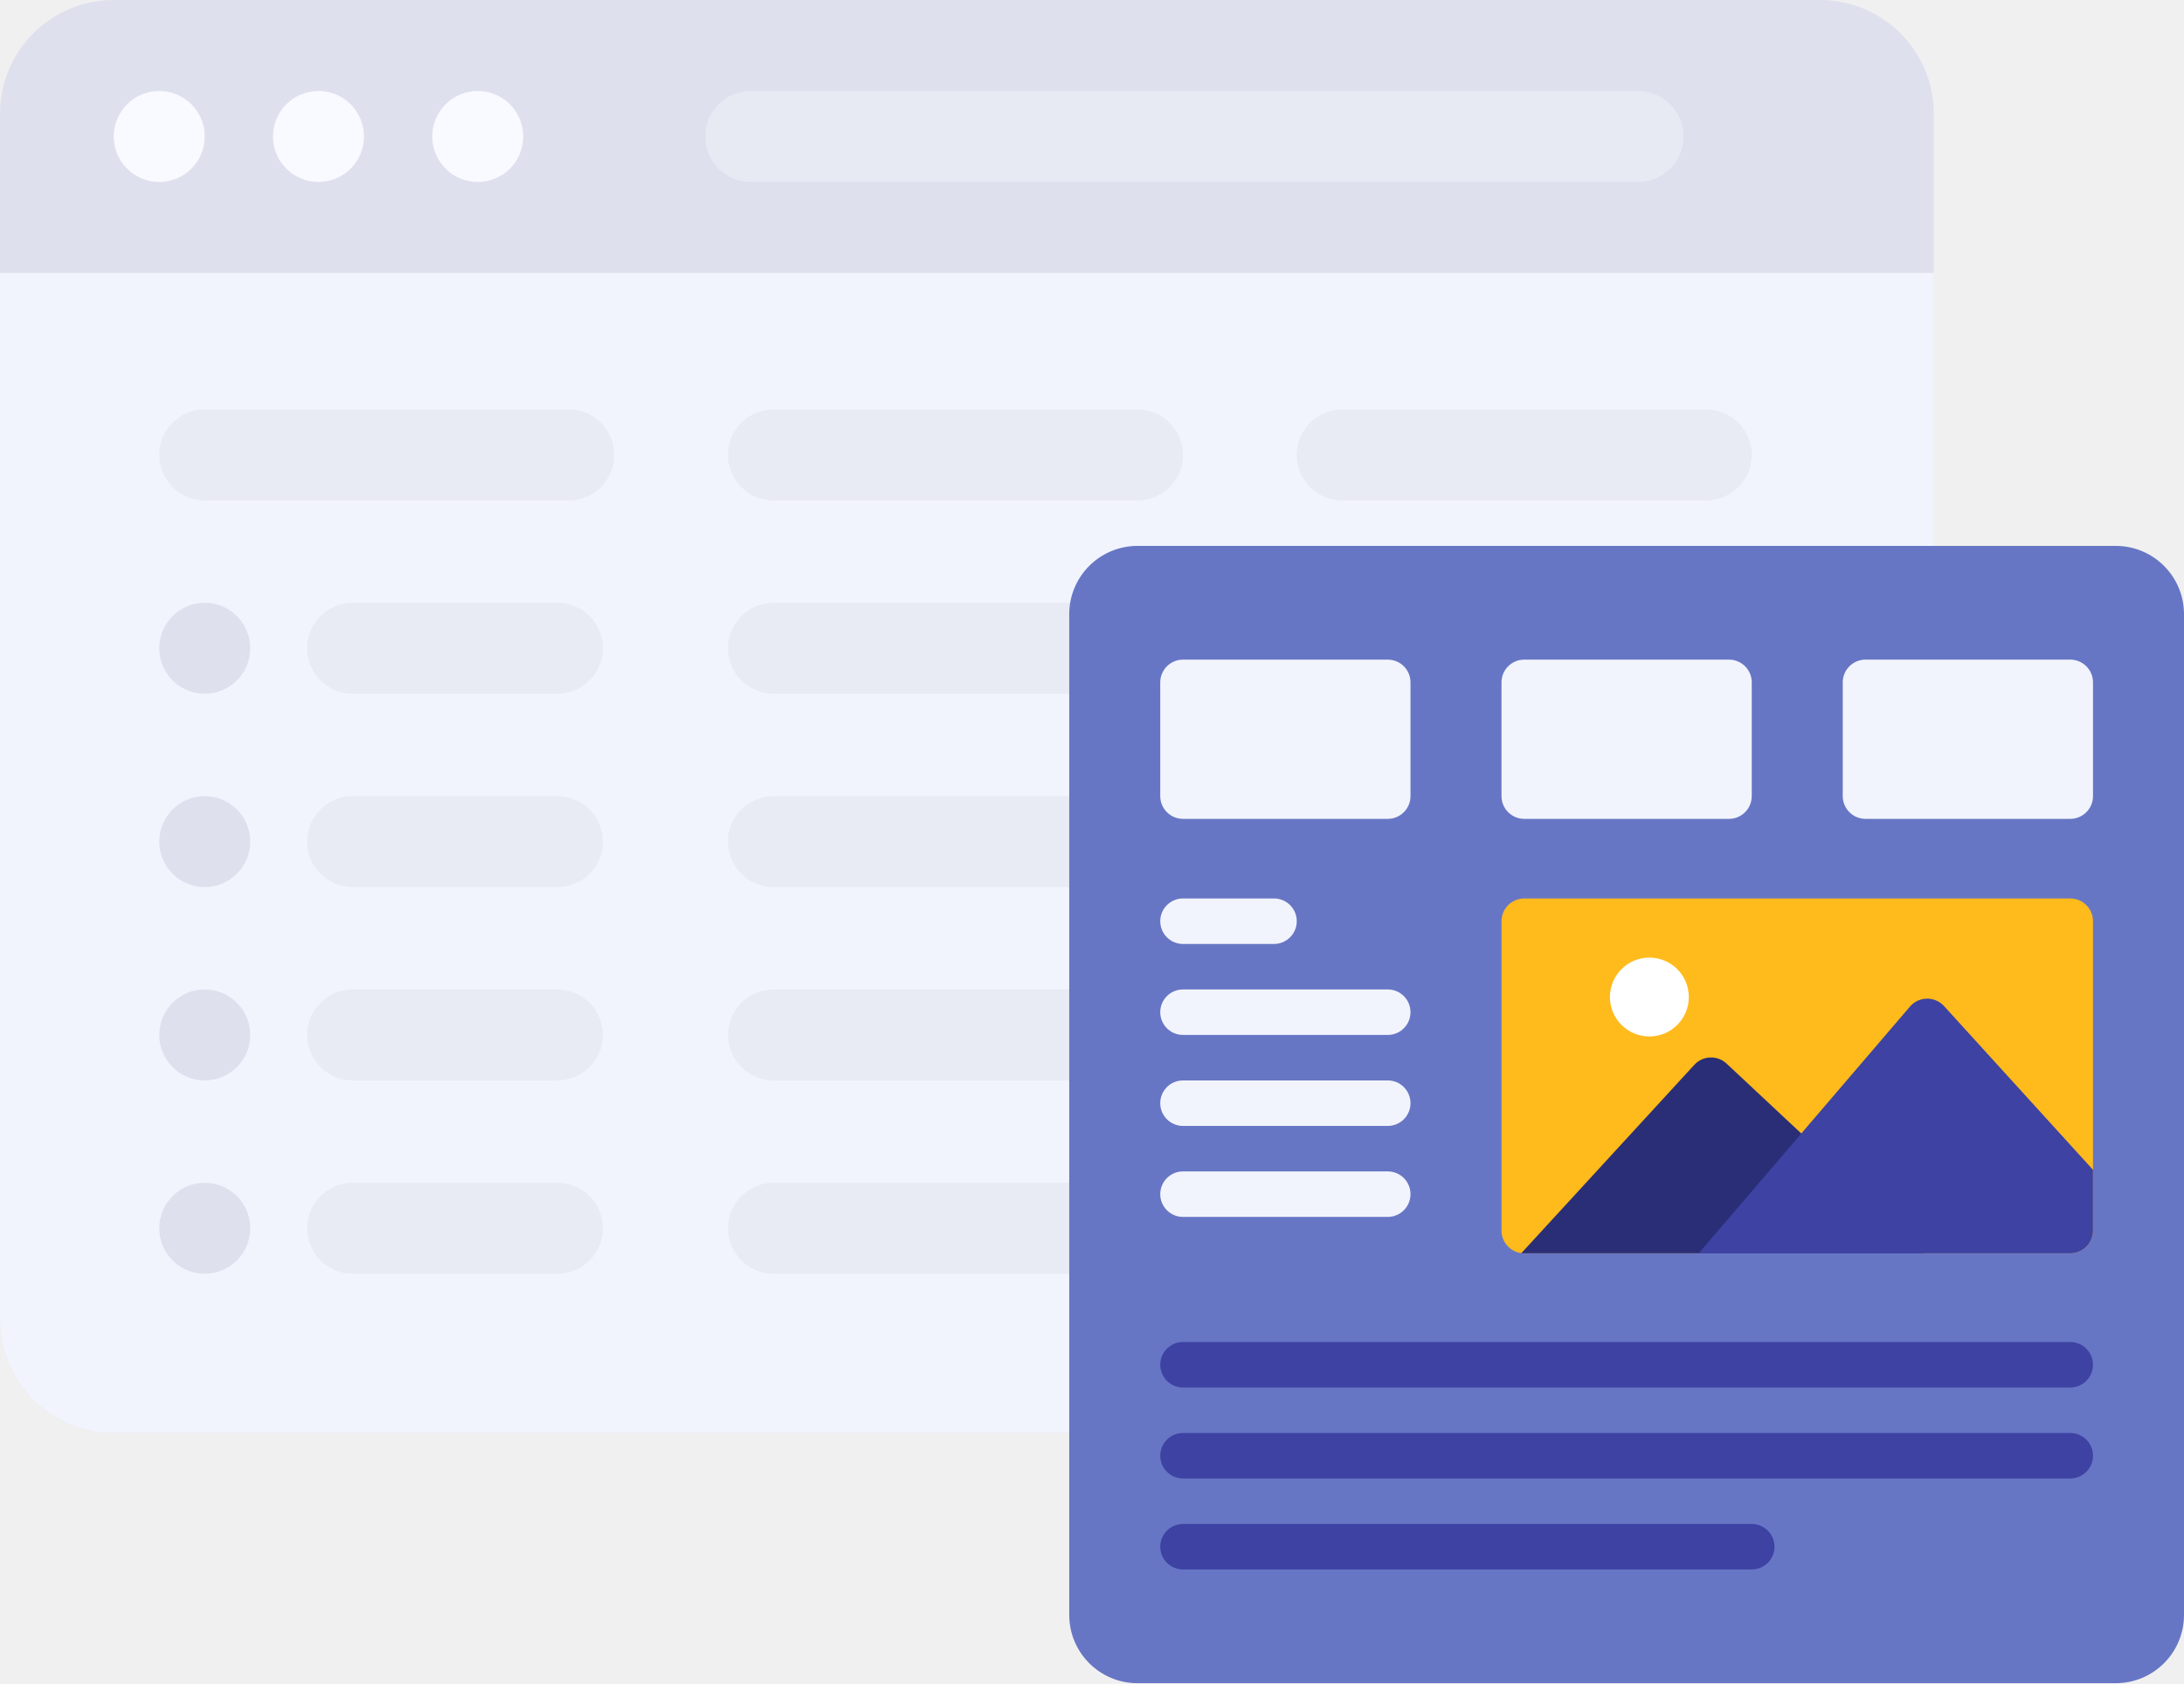
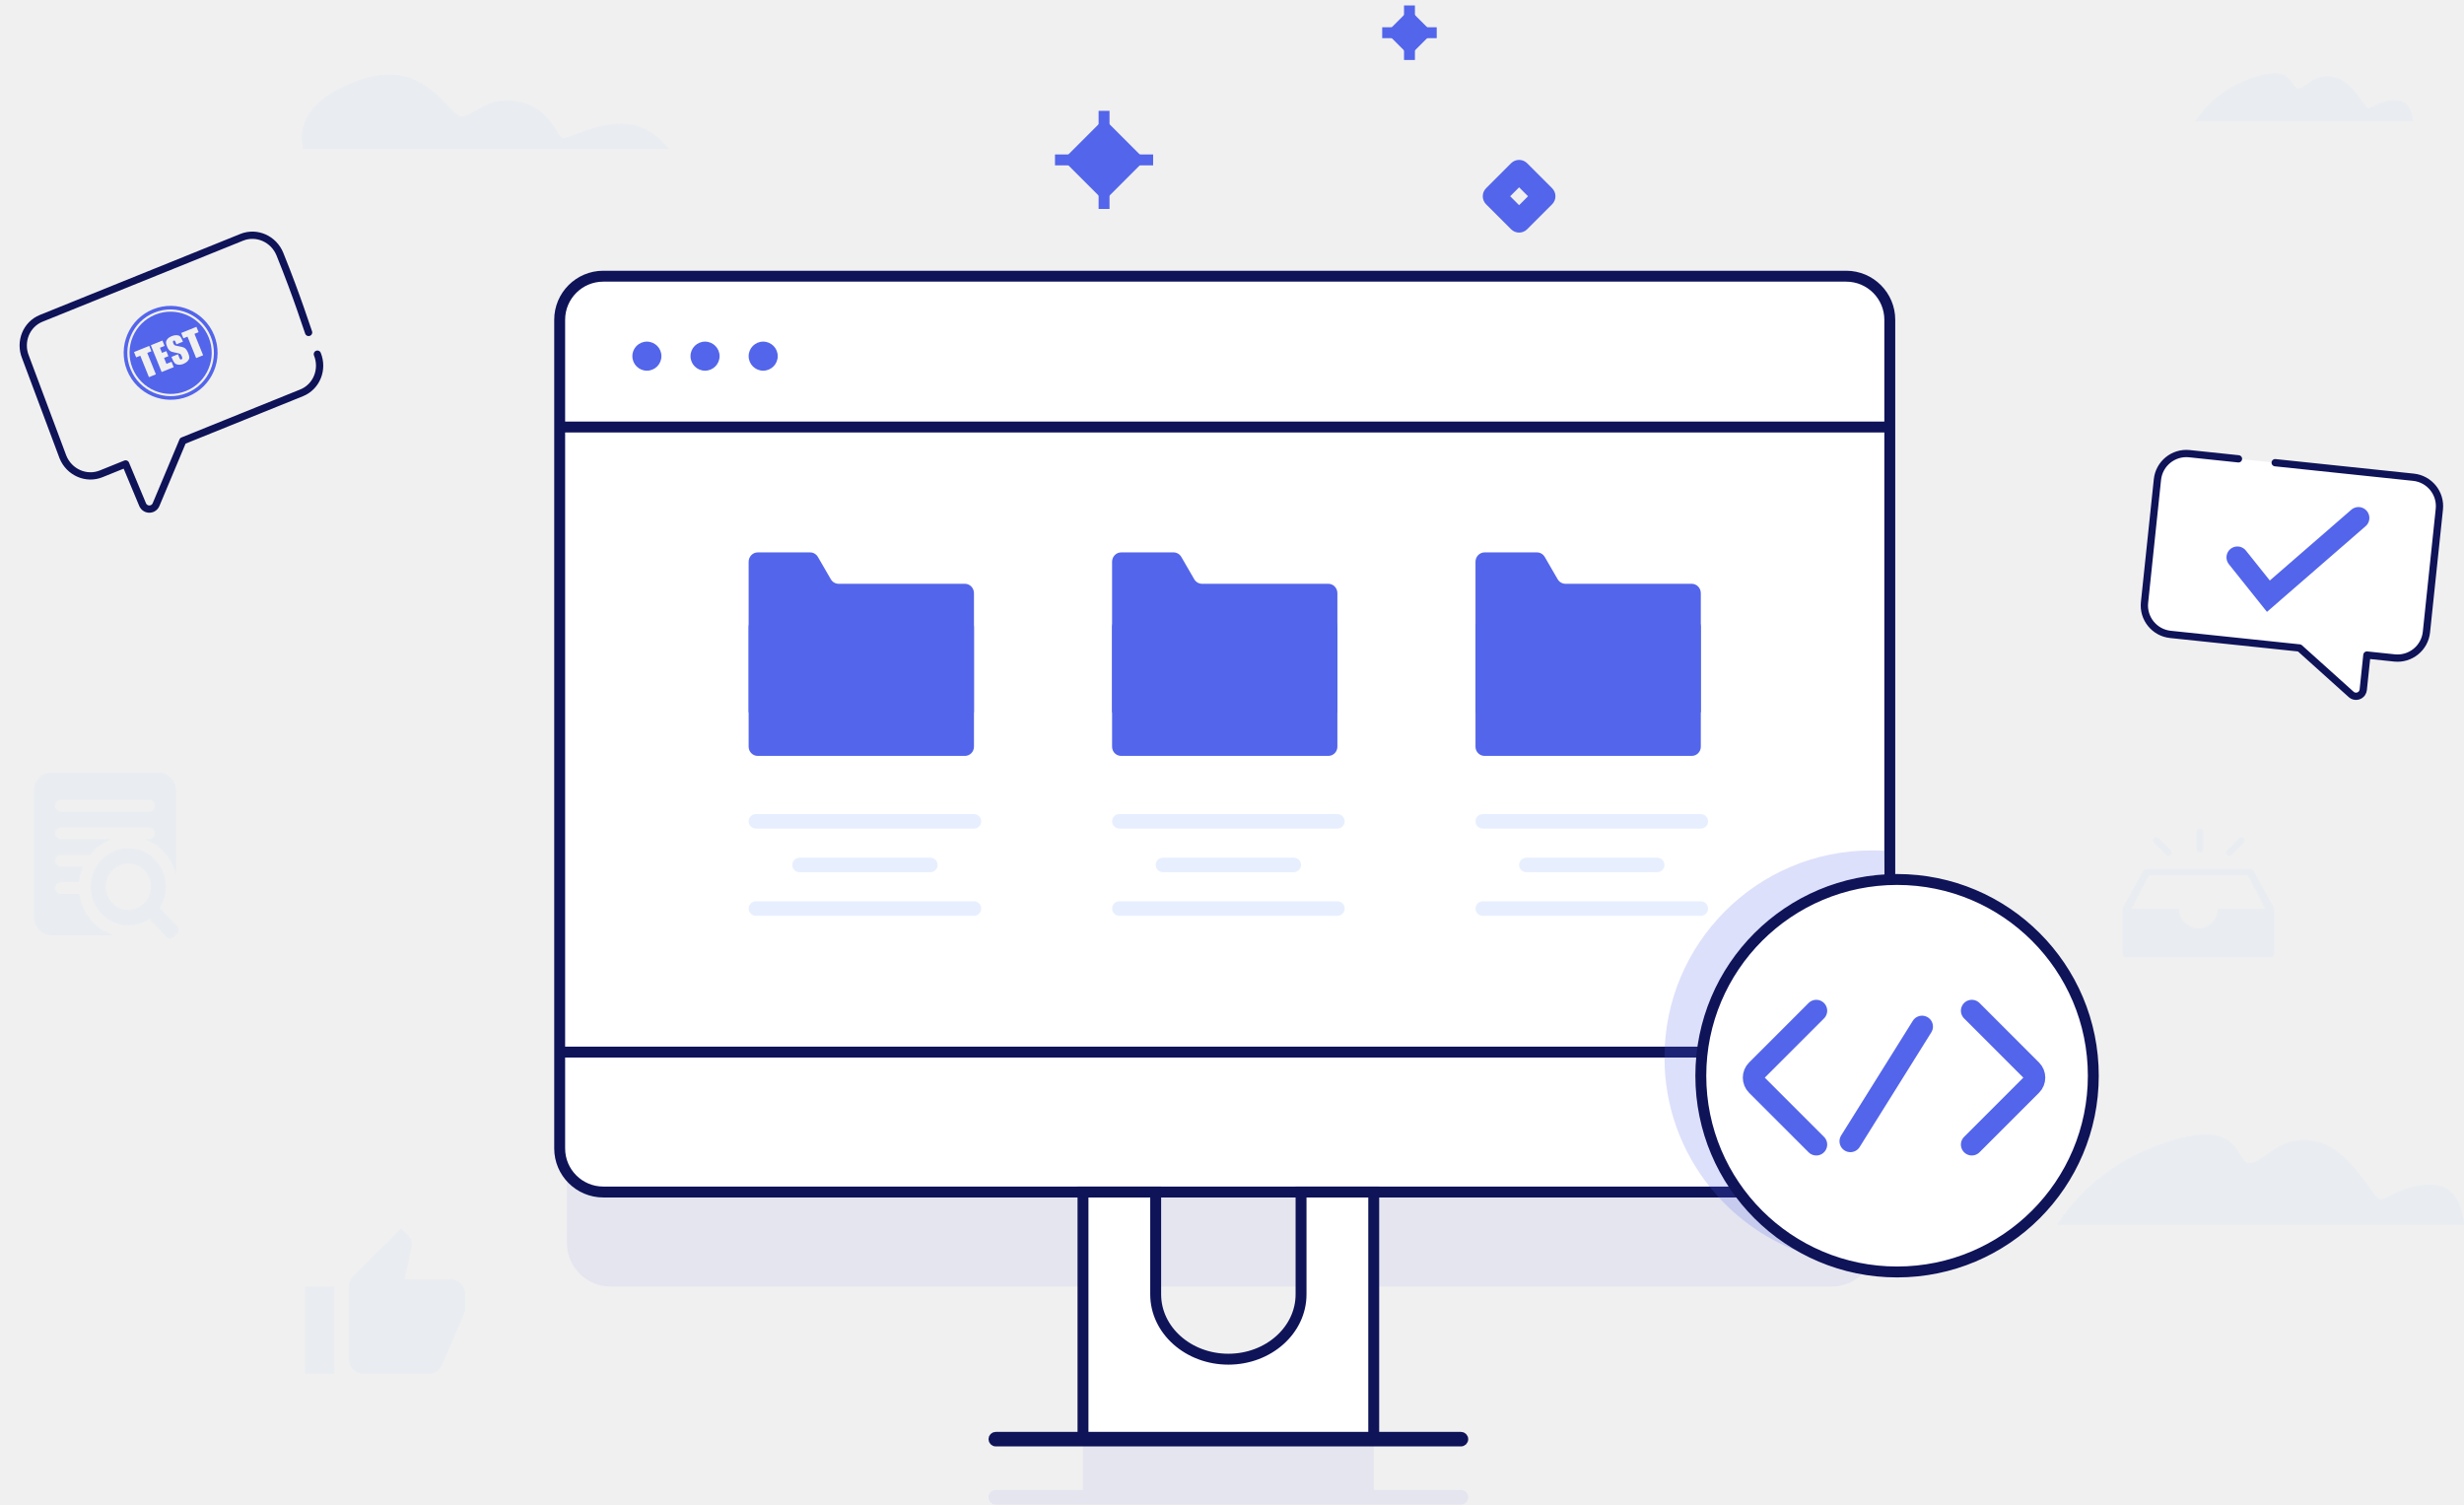
- <svg xmlns="http://www.w3.org/2000/svg" width="192px" height="148px" viewBox="0 0 192 148" version="1.1">
-   <g id="测试" stroke="none" stroke-width="1" fill="none" fill-rule="evenodd">
-     <g id="illustrations" transform="translate(-212, -261)">
-       <g id="分组-4" transform="translate(212, 261)">
-         <g id="分组-2">
-           <rect id="Rectangle-8-Copy-5" fill="#DEE0ED" x="0" y="0" width="170" height="126" rx="10" />
-           <rect id="Rectangle-21-Copy-10" fill="#E7E9F3" x="62" y="8" width="86" height="8" rx="4" />
-           <rect id="Rectangle-21-Copy-11" fill="#F9FAFF" x="10" y="8" width="8" height="8" rx="4" />
-           <rect id="Rectangle-21-Copy-12" fill="#F9FAFF" x="24" y="8" width="8" height="8" rx="4" />
-           <rect id="Rectangle-21-Copy-13" fill="#F9FAFF" x="38" y="8" width="8" height="8" rx="4" />
-           <path d="M0,24 L170,24 L170,116 C170,121.523 165.523,126 160,126 L10,126 C4.477,126 6.76353751e-16,121.523 0,116 L0,24 Z" id="Rectangle-8-Copy-6" fill="#F2F4FD" />
-           <circle id="Oval-2-Copy-6" fill="#DEE0ED" cx="18" cy="57" r="4" />
-           <circle id="Oval-2-Copy-7" fill="#DEE0ED" cx="18" cy="74" r="4" />
-           <circle id="Oval-2-Copy-8" fill="#DEE0ED" cx="18" cy="91" r="4" />
-           <circle id="Oval-2-Copy-9" fill="#DEE0ED" cx="18" cy="108" r="4" />
-           <rect id="Rectangle-9-Copy-12" fill="#E8EAF4" x="14" y="36" width="40" height="8" rx="4" />
-           <rect id="Rectangle-9-Copy-18" fill="#E8EAF4" x="64" y="36" width="40" height="8" rx="4" />
-           <rect id="Rectangle-9-Copy-19" fill="#E8EAF4" x="114" y="36" width="40" height="8" rx="4" />
-           <rect id="Rectangle-9-Copy-15" fill="#E8EAF4" x="27" y="53" width="26" height="8" rx="4" />
-           <rect id="Rectangle-9-Copy-21" fill="#E8EAF4" x="64" y="53" width="40" height="8" rx="4" />
-           <rect id="Rectangle-9-Copy-16" fill="#E8EAF4" x="27" y="70" width="26" height="8" rx="4" />
-           <rect id="Rectangle-9-Copy-22" fill="#E8EAF4" x="64" y="70" width="40" height="8" rx="4" />
-           <rect id="Rectangle-9-Copy-17" fill="#E8EAF4" x="27" y="87" width="26" height="8" rx="4" />
-           <rect id="Rectangle-9-Copy-23" fill="#E8EAF4" x="64" y="87" width="40" height="8" rx="4" />
-           <rect id="Rectangle-9-Copy-20" fill="#E8EAF4" x="27" y="104" width="26" height="8" rx="4" />
-           <rect id="Rectangle-9-Copy-24" fill="#E8EAF4" x="64" y="104" width="40" height="8" rx="4" />
+ <svg xmlns="http://www.w3.org/2000/svg" width="339px" height="207px" viewBox="0 0 339 207" version="1.1">
+   <g id="页面-1" stroke="none" stroke-width="1" fill="none" fill-rule="evenodd">
+     <g id="新主题缺省图" transform="translate(-1330, -399)">
+       <g id="测试计划" transform="translate(1331, 400)">
+         <g id="编组-21" transform="translate(144.8983, 15)">
+           <line x1="0" y1="6" x2="12" y2="6" id="直线-8" stroke="#5365EA" stroke-width="1.5" stroke-linecap="square" />
+           <line x1="0" y1="6" x2="12" y2="6" id="直线-8" stroke="#5365EA" stroke-width="1.5" stroke-linecap="square" transform="translate(6, 6) rotate(90) translate(-6, -6) " />
+           <rect id="矩形" fill="#5365EA" transform="translate(6, 6) rotate(45) translate(-6, -6) " x="2" y="2" width="8" height="8" />
        </g>
-         <g id="分组-3" transform="translate(94, 48)">
-           <rect id="Rectangle-8-Copy-7" fill="#6776C4" x="0" y="0" width="98" height="100" rx="6" />
-           <rect id="Rectangle-14-Copy-21" fill="#F2F4FD" x="8" y="10" width="22" height="14" rx="2" />
-           <rect id="Rectangle-14-Copy-36" fill="#F2F4FD" x="38" y="10" width="22" height="14" rx="2" />
-           <rect id="Rectangle-14-Copy-37" fill="#F2F4FD" x="68" y="10" width="22" height="14" rx="2" />
-           <rect id="Rectangle-14-Copy-41" fill="#3D42A3" x="8" y="78" width="82" height="4" rx="2" />
-           <rect id="Rectangle-14-Copy-40" fill="#3D42A3" x="8" y="70" width="82" height="4" rx="2" />
-           <rect id="Rectangle-14-Copy-42" fill="#3D42A3" x="8" y="86" width="54" height="4" rx="2" />
-           <g id="分组" transform="translate(38, 31)">
-             <rect id="Rectangle-14-Copy-27" fill="#FFBA1C" x="0" y="0" width="52" height="31.2" rx="2" />
-             <path d="M19.789,14.521 L37.267,30.874 L37.267,30.874 C37.267,31.054 37.121,31.2 36.941,31.2 L1.733,31.2 L16.949,14.629 C17.696,13.815 18.961,13.761 19.775,14.508 C19.779,14.513 19.784,14.517 19.789,14.521 Z" id="Rectangle-14-Copy-28" fill="#2A2E76" />
-             <path d="M38.906,9.464 L52,23.862 L52,29.2 C52,30.305 51.105,31.2 50,31.2 L17.333,31.2 L35.907,9.509 C36.626,8.67 37.888,8.572 38.727,9.29 C38.79,9.344 38.85,9.402 38.906,9.464 Z" id="Rectangle-14-Copy-29" fill="#3D42A3" />
-             <circle id="Oval-10-Copy" fill="#FFFFFF" cx="13" cy="8.667" r="3.467" />
+         <g id="编组-21" transform="translate(189.9163, 0.5)" stroke="#5365EA">
+           <line x1="0" y1="3" x2="6" y2="3" id="直线-8" stroke-width="1.5" stroke-linecap="square" />
+           <polygon id="矩形" fill="#5365EA" transform="translate(3, 3) rotate(45) translate(-3, -3) " points="1.25 1.25 4.75 1.25 4.75 4.75 1.25 4.75" />
+           <line x1="1.00280713e-15" y1="3" x2="6" y2="3" id="直线-8" stroke-width="1.5" stroke-linecap="square" transform="translate(3, 3) rotate(90) translate(-3, -3) " />
+         </g>
+         <g id="编组-23" transform="translate(24.3127, 51.03641) rotate(-22) translate(-24.3127, -51.03641) translate(4.812697, 36.03641)">
+           <path d="M37.756,18.805 C37.756,21.081 35.965,22.927 33.756,22.927 L16.125,22.927 L9.418,29.688 C9.264,29.843 9.064,29.943 8.85,29.973 L8.72,29.984 C8.207,29.989 7.78,29.608 7.717,29.111 L7.709,28.995 L7.638,22.927 L4,22.927 C1.791,22.927 5.45696821e-12,21.081 5.45696821e-12,18.805 L0.375,4.123 C0.375,1.846 2.165,1.43245416e-11 4.375,1.43245416e-11 L34.131,1.43245416e-11 C36.34,1.43245416e-11 38.131,1.846 38.131,4.123 C38.131,10.616 37.756,15.054 37.756,15.583" id="路径" stroke="#0F1358" stroke-linecap="round" stroke-linejoin="round" />
+           <g id="编组" transform="translate(12.07282, 3.625393)" fill="#5365EA" fill-rule="nonzero">
+             <g transform="translate(0.571606, 0.984745)" id="形状">
+               <path d="M6.462,0 C2.898,0 0.001,2.898 0.001,6.461 C0.001,10.024 2.898,12.923 6.462,12.923 C10.025,12.923 12.922,10.023 12.922,6.461 C12.922,2.898 10.025,0 6.462,0 Z M6.462,12.427 C3.177,12.427 0.503,9.75 0.503,6.46 C0.503,3.171 3.177,0.495 6.462,0.495 C9.746,0.495 12.418,3.171 12.418,6.46 C12.418,9.75 9.746,12.427 6.462,12.427 Z" />
+               <path d="M6.462,0.8 C3.345,0.8 0.809,3.339 0.809,6.46 C0.809,9.582 3.345,12.122 6.462,12.122 C9.578,12.122 12.113,9.582 12.113,6.46 C12.113,3.339 9.578,0.8 6.462,0.8 Z M4.088,5.27 L3.474,5.27 L3.474,8.449 L2.441,8.449 L2.441,5.27 L1.83,5.27 L1.83,4.475 L4.088,4.475 L4.088,5.27 Z M6.116,8.448 L4.325,8.448 L4.325,4.474 L6.046,4.474 L6.046,5.269 L5.358,5.269 L5.358,6.023 L6.002,6.023 L6.002,6.779 L5.358,6.779 L5.358,7.653 L6.115,7.653 L6.115,8.448 L6.116,8.448 Z M8.589,8.058 C8.523,8.192 8.394,8.305 8.204,8.396 C8.015,8.486 7.794,8.531 7.542,8.531 C7.265,8.531 7.028,8.479 6.833,8.374 C6.637,8.269 6.51,8.136 6.449,7.974 C6.389,7.812 6.358,7.582 6.358,7.284 L6.358,7.024 L7.319,7.024 L7.319,7.507 C7.319,7.657 7.332,7.752 7.36,7.795 C7.386,7.837 7.434,7.858 7.503,7.858 C7.571,7.858 7.622,7.83 7.656,7.776 C7.691,7.723 7.707,7.642 7.707,7.536 C7.707,7.301 7.675,7.149 7.61,7.077 C7.545,7.005 7.385,6.885 7.126,6.717 C6.87,6.546 6.699,6.422 6.617,6.345 C6.532,6.269 6.464,6.163 6.409,6.026 C6.354,5.891 6.327,5.718 6.327,5.506 C6.327,5.202 6.365,4.979 6.444,4.837 C6.521,4.698 6.646,4.586 6.819,4.508 C6.992,4.428 7.203,4.388 7.447,4.388 C7.717,4.388 7.944,4.431 8.135,4.518 C8.323,4.606 8.449,4.714 8.51,4.846 C8.572,4.978 8.602,5.202 8.602,5.517 L8.602,5.675 L7.642,5.675 L7.642,5.38 C7.642,5.243 7.63,5.155 7.605,5.118 C7.581,5.08 7.539,5.062 7.483,5.062 C7.42,5.062 7.373,5.087 7.341,5.137 C7.31,5.188 7.293,5.265 7.293,5.369 C7.293,5.501 7.311,5.601 7.347,5.668 C7.381,5.736 7.478,5.817 7.638,5.912 C8.099,6.185 8.388,6.409 8.508,6.584 C8.627,6.76 8.687,7.041 8.687,7.431 C8.688,7.716 8.654,7.923 8.589,8.058 Z M10.48,5.27 L10.48,8.449 L9.446,8.449 L9.446,5.27 L8.835,5.27 L8.835,4.475 L11.093,4.475 L11.093,5.27 L10.48,5.27 Z" />
+             </g>
          </g>
-           <path d="M10,31 L18,31 C19.105,31 20,31.895 20,33 L20,33 C20,34.105 19.105,35 18,35 L10,35 C8.895,35 8,34.105 8,33 L8,33 C8,31.895 8.895,31 10,31 Z" id="Rectangle-14-Copy-30" fill="#F2F4FD" />
-           <path d="M10,39 L28,39 C29.105,39 30,39.895 30,41 L30,41 C30,42.105 29.105,43 28,43 L10,43 C8.895,43 8,42.105 8,41 L8,41 C8,39.895 8.895,39 10,39 Z" id="Rectangle-14-Copy-33" fill="#F2F4FD" />
-           <path d="M10,47 L28,47 C29.105,47 30,47.895 30,49 L30,49 C30,50.105 29.105,51 28,51 L10,51 C8.895,51 8,50.105 8,49 L8,49 C8,47.895 8.895,47 10,47 Z" id="Rectangle-14-Copy-43" fill="#F2F4FD" />
-           <path d="M10,55 L28,55 C29.105,55 30,55.895 30,57 L30,57 C30,58.105 29.105,59 28,59 L10,59 C8.895,59 8,58.105 8,57 L8,57 C8,55.895 8.895,55 10,55 Z" id="Rectangle-14-Copy-44" fill="#F2F4FD" />
        </g>
+         <path d="M282,167.5 L338,167.5 C337.667,163.833 336.167,162 333.5,162 C329.5,162 327.5,164 326.5,164 C325.5,164 322.5,157 317.5,156 C312.5,155 310.5,159 308.5,159 C306.5,159 307.578,152.767 297.5,156 C290.781,158.155 285.615,161.988 282,167.5 Z" id="直线-9" fill-opacity="0.32" fill="#D9E6F2" />
+         <g id="审核-(2)" transform="translate(3.677874, 105.2707)" fill="#D9E6F2" fill-rule="nonzero" opacity="0.32">
+           <path d="M19.673,21.104 L17.285,18.654 C17.847,17.784 18.146,16.769 18.145,15.732 C18.145,12.802 15.831,10.427 12.976,10.427 C10.122,10.427 7.808,12.802 7.808,15.732 C7.808,18.662 10.122,21.037 12.976,21.037 C13.993,21.037 14.985,20.73 15.824,20.156 L18.21,22.606 C18.352,22.752 18.547,22.834 18.75,22.834 C18.954,22.834 19.148,22.752 19.29,22.606 L19.672,22.213 C19.969,21.904 19.969,21.414 19.672,21.105 L19.673,21.104 Z M15.768,17.096 C15.467,17.749 14.951,18.278 14.306,18.596 C13.894,18.803 13.439,18.912 12.977,18.915 C11.264,18.915 9.876,17.489 9.876,15.732 C9.876,13.973 11.264,12.548 12.977,12.548 C14.69,12.548 16.078,13.973 16.078,15.732 C16.078,16.222 15.961,16.681 15.768,17.096 L15.768,17.096 Z M6.235,16.725 L3.706,16.725 C3.273,16.725 2.919,16.361 2.919,15.917 C2.919,15.472 3.273,15.108 3.707,15.108 L6.191,15.108 C6.255,14.365 6.435,13.638 6.726,12.952 L3.707,12.952 C3.273,12.952 2.919,12.588 2.919,12.144 C2.919,11.699 3.273,11.335 3.707,11.335 L7.687,11.335 C8.458,10.359 9.482,9.613 10.648,9.179 L3.707,9.179 C3.273,9.179 2.919,8.815 2.919,8.371 C2.919,7.926 3.273,7.562 3.707,7.562 L15.83,7.562 C16.264,7.562 16.618,7.926 16.618,8.371 C16.618,8.815 16.264,9.179 15.83,9.179 L15.237,9.179 C17.36,9.963 18.992,11.804 19.53,14.084 L19.53,2.466 C19.53,1.119 18.456,0.016 17.143,0.016 L2.394,0.016 C1.082,0.016 0.007,1.119 0.007,2.466 L0.007,19.959 C0.007,21.307 1.081,22.409 2.394,22.409 L11.044,22.409 C8.526,21.657 6.615,19.445 6.234,16.725 L6.235,16.725 Z M3.706,3.79 L15.83,3.79 C16.263,3.79 16.617,4.153 16.617,4.598 C16.617,5.043 16.263,5.407 15.83,5.407 L3.707,5.407 C3.273,5.407 2.919,5.043 2.919,4.598 C2.919,4.153 3.273,3.79 3.707,3.79 L3.706,3.79 Z" id="形状" />
+         </g>
+         <g id="主体" transform="translate(76, 21)">
+           <rect id="形状结合" fill="#5365EA" opacity="0.08" x="72" y="175" width="40" height="8" />
+           <g id="内容" transform="translate(80, 77)">
+             <path d="M6,0 L88,0 C91.314,-6.08718376e-16 94,2.686 94,6 L94,18 L94,18 L0,18 L0,6 C-1.29399067e-15,2.686 2.686,-2.79460044e-16 6,0 Z" id="矩形" fill="#E7EFFF" />
+             <path d="M0,38.757 L0,5.681 C0,2.544 2.686,0 6,0 L88,0 C91.314,0 94,2.544 94,5.681 L94,39" id="路径备份" stroke="#0F1358" stroke-width="1.5" />
+           </g>
+           <path d="M10,115.931 L10,115.931 L10,107 C10,103.686 12.686,101 16,101 L58,101 C61.314,101 64,103.686 64,107 L64,116.188 L64,116.188" id="路径" stroke="#0F1358" stroke-width="1.5" />
+           <g id="电脑" transform="translate(0, 16)">
+             <path d="M6,0 L177,0 C180.314,-6.08718376e-16 183,2.686 183,6 L183,52 L183,52 L0,52 L0,6 C-4.05812251e-16,2.686 2.686,6.08718376e-16 6,0 Z" id="矩形" fill="#E7EFFF" />
+             <path d="M7,119 L175,119 C178.314,119 181,121.686 181,125 L181,139 L181,139 L1,139 L1,125 C1,121.686 3.686,119 7,119 Z" id="矩形备份" fill="#5365EA" opacity="0.08" transform="translate(91, 129) scale(1, -1) translate(-91, -129) " />
+             <path d="M6,99 L177,99 C180.314,99 183,101.686 183,105 L183,122 L183,122 L0,122 L0,105 C-4.05812251e-16,101.686 2.686,99 6,99 Z" id="矩形备份" fill="#E7EFFF" transform="translate(91.5, 110.5) scale(1, -1) translate(-91.5, -110.5) " />
+             <path d="M183,106.767 C183,109.708 183,114.119 183,120 C183,123.314 180.314,126 177,126 L6,126 C2.686,126 0,123.314 0,120 L0,6 C0,2.686 2.686,0 6,0 L112.319,0 L177,0 C180.314,0 183,2.686 183,6 C183,55.121 183,85.915 183,100.772" id="路径" stroke="#0F1358" stroke-width="1.5" fill="#FFFFFF" stroke-linecap="round" stroke-linejoin="round" />
+             <path d="M82,140.081 C82,145.007 86.477,149 92,149 C97.523,149 102,145.007 102,140.081 L102,140.081 L102,126 L112,126 L112,160 L72,160 L72,126 L82,126 Z" id="形状结合" stroke="#0F1358" stroke-width="1.5" fill="#FFFFFF" />
+             <rect id="矩形备份-3" stroke="#0F1358" fill="#0F1358" x="59.5" y="159.5" width="65" height="1" rx="0.5" />
+             <rect id="矩形备份-2" fill="#0F1358" x="0" y="106" width="183" height="1.5" />
+           </g>
+           <path d="M132,10 C131.6,10 131.201,9.847 130.895,9.542 L127.458,6.105 C126.847,5.495 126.847,4.505 127.458,3.895 L130.895,0.458 C131.506,-0.153 132.495,-0.153 133.105,0.458 L136.542,3.895 C137.153,4.505 137.153,5.495 136.542,6.105 L133.105,9.542 C132.8,9.847 132.4,10 132,10 Z M130.772,5 L132,6.228 L133.228,5 L132,3.772 L130.772,5 Z" id="形状" fill="#5365EA" fill-rule="nonzero" />
+           <g id="电脑阴影" transform="translate(59, 183)" fill="#5365EA" opacity="0.08">
+             <rect id="矩形备份-3" x="0" y="0" width="66" height="2" rx="1" />
+           </g>
+           <rect id="矩形" fill="#0F1358" x="0" y="36" width="183" height="1.5" />
+           <g id="编组-4" transform="translate(126, 90)" fill="#E7EFFF">
+             <rect id="矩形备份-25" x="0" y="0" width="32" height="2" rx="1" />
+             <rect id="矩形备份-26" x="6" y="6" width="20" height="2" rx="1" />
+             <rect id="矩形备份-27" x="0" y="12" width="32" height="2" rx="1" />
+           </g>
+           <g id="编组-4备份" transform="translate(76, 90)" fill="#E7EFFF">
+             <rect id="矩形备份-25" x="0" y="0" width="32" height="2" rx="1" />
+             <rect id="矩形备份-26" x="6" y="6" width="20" height="2" rx="1" />
+             <rect id="矩形备份-27" x="0" y="12" width="32" height="2" rx="1" />
+           </g>
+           <g id="编组-4备份-2" transform="translate(26, 90)" fill="#E7EFFF">
+             <rect id="矩形备份-25" x="0" y="0" width="32" height="2" rx="1" />
+             <rect id="矩形备份-26" x="6" y="6" width="20" height="2" rx="1" />
+             <rect id="矩形备份-27" x="0" y="12" width="32" height="2" rx="1" />
+           </g>
+           <path d="M182.232,95.052 C181.659,95.017 181.081,95 180.5,95 C164.76,95 152,107.76 152,123.5 C152,130.251 154.347,136.453 158.269,141.336 C163.493,147.838 171.51,152 180.5,152" id="路径" fill="#5365EA" opacity="0.2" />
+           <circle id="椭圆形" stroke="#0F1358" stroke-width="1.5" fill="#FFFFFF" cx="184" cy="126" r="27" />
+           <g id="编组-3" transform="translate(163.5858, 116.4485)" stroke="#5365EA" stroke-linecap="round" stroke-linejoin="round" stroke-width="3">
+             <path d="M15.814,16.327 L4.238,16.327 C3.439,16.327 2.791,15.679 2.791,14.88 L2.791,3.304" id="路径" transform="translate(9.302326, 9.815394) rotate(-315) translate(-9.302326, -9.815394) " />
+             <path d="M37.209,16.327 L25.633,16.327 C24.834,16.327 24.186,15.679 24.186,14.88 L24.186,3.304" id="路径" transform="translate(30.69767, 9.815394) scale(-1, 1) rotate(-315) translate(-30.69767, -9.815394) " />
+             <line x1="13.994" y1="18.568" x2="23.853" y2="2.791" id="路径" />
+           </g>
+           <g id="编组-5" transform="translate(26, 54)" fill="#5365EA" fill-rule="nonzero">
+             <path d="M11.302,3.689 L9.53,0.629 C9.304,0.239 8.897,0 8.458,0 L1.25,0 C0.56,0 0,0.579 0,1.294 L0,22 L31,22 L31,5.612 C31,4.897 30.44,4.318 29.75,4.318 L12.374,4.318 C11.934,4.318 11.528,4.079 11.302,3.689 L11.302,3.689 Z" id="路径" />
+             <path d="M29.75,28 L1.25,28 C0.56,28 0,27.433 0,26.733 L0,10.267 C0,9.567 0.56,9 1.25,9 L29.75,9 C30.44,9 31,9.567 31,10.267 L31,26.733 C31,27.433 30.44,28 29.75,28 Z" id="路径" />
+           </g>
+           <g id="编组-5备份" transform="translate(126, 54)" fill="#5365EA" fill-rule="nonzero">
+             <path d="M11.302,3.689 L9.53,0.629 C9.304,0.239 8.897,0 8.458,0 L1.25,0 C0.56,0 0,0.579 0,1.294 L0,22 L31,22 L31,5.612 C31,4.897 30.44,4.318 29.75,4.318 L12.374,4.318 C11.934,4.318 11.528,4.079 11.302,3.689 L11.302,3.689 Z" id="路径" />
+             <path d="M29.75,28 L1.25,28 C0.56,28 0,27.433 0,26.733 L0,10.267 C0,9.567 0.56,9 1.25,9 L29.75,9 C30.44,9 31,9.567 31,10.267 L31,26.733 C31,27.433 30.44,28 29.75,28 Z" id="路径" />
+           </g>
+           <g id="编组-5备份-2" transform="translate(76, 54)" fill="#5365EA" fill-rule="nonzero">
+             <path d="M11.302,3.689 L9.53,0.629 C9.304,0.239 8.897,0 8.458,0 L1.25,0 C0.56,0 0,0.579 0,1.294 L0,22 L31,22 L31,5.612 C31,4.897 30.44,4.318 29.75,4.318 L12.374,4.318 C11.934,4.318 11.528,4.079 11.302,3.689 L11.302,3.689 Z" id="路径" />
+             <path d="M29.75,28 L1.25,28 C0.56,28 0,27.433 0,26.733 L0,10.267 C0,9.567 0.56,9 1.25,9 L29.75,9 C30.44,9 31,9.567 31,10.267 L31,26.733 C31,27.433 30.44,28 29.75,28 Z" id="路径" />
+           </g>
+           <circle id="椭圆形" fill="#5365EA" cx="12" cy="27" r="2" />
+           <circle id="椭圆形备份" fill="#5365EA" cx="20" cy="27" r="2" />
+           <circle id="椭圆形备份-2" fill="#5365EA" cx="28" cy="27" r="2" />
+         </g>
+         <g id="编组-26" transform="translate(314.0134, 78.45339) rotate(6) translate(-314.0134, -78.45339) translate(294.5134, 62.95339)" stroke-linecap="round">
+           <path d="M15.867,5.45696821e-12 C19.18,5.45696821e-12 25.557,5.45696821e-12 35,5.45696821e-12 C37.209,5.45696821e-12 39,1.791 39,4 L39,21 C39,23.209 37.209,25 35,25 L31.185,25 L31.185,29.803 C31.185,29.972 31.142,30.137 31.062,30.284 L30.994,30.391 C30.695,30.803 30.139,30.92 29.704,30.68 L29.598,30.613 L21.862,25 L4,25 C1.791,25 -1.09139364e-11,23.209 -1.09139364e-11,21 L-1.09139364e-11,4 C-1.09139364e-11,1.791 1.791,5.45696821e-12 4,5.45696821e-12 C7.018,5.45696821e-12 9.281,5.45696821e-12 10.79,5.45696821e-12" id="路径" stroke="#0F1358" fill="#FFFFFF" stroke-linejoin="round" />
+           <polyline id="直线-6" stroke="#5365EA" stroke-width="3" points="12.059 13.499 16.859 18.364 28.059 6.364" />
+         </g>
+         <g id="编组" transform="translate(291, 113)" fill="#D9E6F2" fill-rule="nonzero" opacity="0.32">
+           <path d="M17.538,5.556 L3.371,5.556 C3.154,5.556 2.955,5.673 2.849,5.863 L0.076,10.841 C0.026,10.93 0,11.03 0,11.132 L0,17.145 C0,17.475 0.267,17.742 0.597,17.742 L20.309,17.742 C20.639,17.742 20.907,17.475 20.907,17.145 L20.907,11.132 C20.907,11.03 20.881,10.93 20.831,10.841 L18.06,5.863 C17.954,5.673 17.755,5.556 17.538,5.556 Z M13.11,11.037 C13.11,12.503 11.921,13.692 10.453,13.692 C8.985,13.692 7.797,12.503 7.797,11.037 L1.247,11.037 L3.665,6.423 L17.239,6.423 L19.658,11.037 L13.11,11.037 L13.11,11.037 Z M10.667,0 C10.918,0 11.122,0.204 11.122,0.456 L11.122,2.821 C11.122,3.073 10.918,3.277 10.667,3.277 C10.415,3.277 10.211,3.073 10.211,2.821 L10.211,0.456 C10.211,0.204 10.415,0 10.667,0 Z M4.35,1.305 C4.528,1.127 4.816,1.127 4.994,1.305 L4.994,1.305 L6.667,2.977 C6.845,3.155 6.845,3.444 6.667,3.622 C6.489,3.799 6.2,3.799 6.022,3.622 L6.022,3.622 L4.35,1.949 C4.172,1.771 4.172,1.483 4.35,1.305 L4.35,1.305 Z M14.386,2.979 L16.058,1.306 C16.236,1.128 16.525,1.128 16.703,1.306 L16.703,1.306 C16.881,1.484 16.881,1.772 16.703,1.95 L15.03,3.623 C14.852,3.801 14.564,3.801 14.386,3.623 L14.386,3.623 C14.208,3.445 14.208,3.157 14.386,2.979 L14.386,2.979 Z" id="形状" />
+         </g>
+         <path d="M41,188 L45,188 L45,176 L41,176 L41,188 Z M63,177 C63,175.9 62.1,175 61,175 L54.69,175 L55.64,170.43 L55.67,170.11 C55.67,169.7 55.5,169.32 55.23,169.05 L54.17,168 L47.59,174.59 C47.22,174.95 47,175.45 47,176 L47,186 C47,187.1 47.9,188 49,188 L58,188 C58.83,188 59.54,187.5 59.84,186.78 L62.86,179.73 C62.95,179.5 63,179.26 63,179 L63,177 Z" id="形状" fill-opacity="0.32" fill="#D9E6F2" fill-rule="nonzero" />
+         <path d="M301,15.729 L331,15.729 C330.821,13.765 330.018,12.783 328.589,12.783 C326.446,12.783 325.375,13.854 324.839,13.854 C324.304,13.854 322.696,10.104 320.018,9.568 C317.339,9.033 316.268,11.175 315.196,11.175 C314.125,11.175 314.703,7.836 309.304,9.568 C305.704,10.723 302.936,12.776 301,15.729 Z" id="直线-9" fill-opacity="0.32" fill="#D9E6F2" />
+         <path d="M40.679,19.463 L91.053,19.463 C89.083,17.154 86.899,16 84.5,16 C80.902,16 77.4,18 76.5,18 C75.6,18 74.998,14 70.5,13 C66.002,12 64.299,15 62.5,15 C60.701,15 57.566,6.767 48.5,10 C42.456,12.155 39.849,15.309 40.679,19.463 Z" id="直线-9" fill-opacity="0.32" fill="#D9E6F2" />
      </g>
    </g>
  </g>
</svg>
